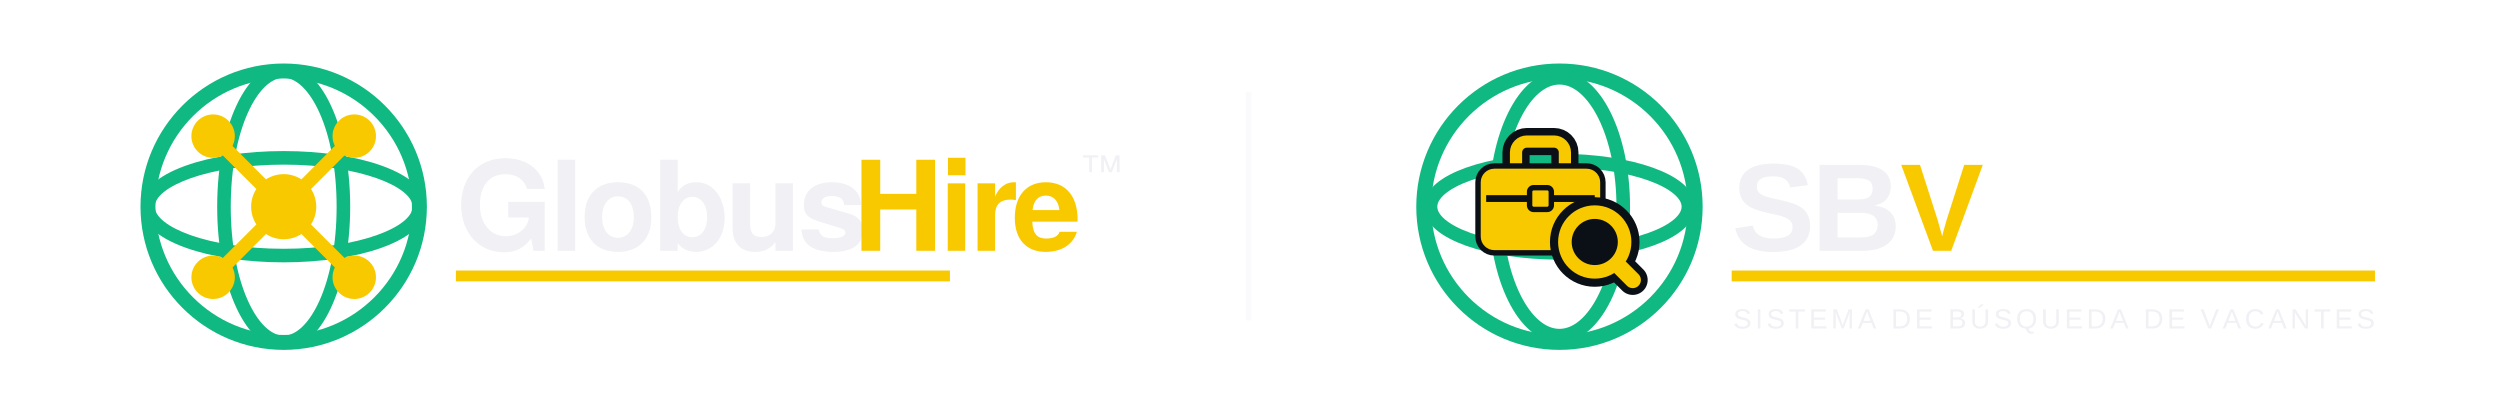
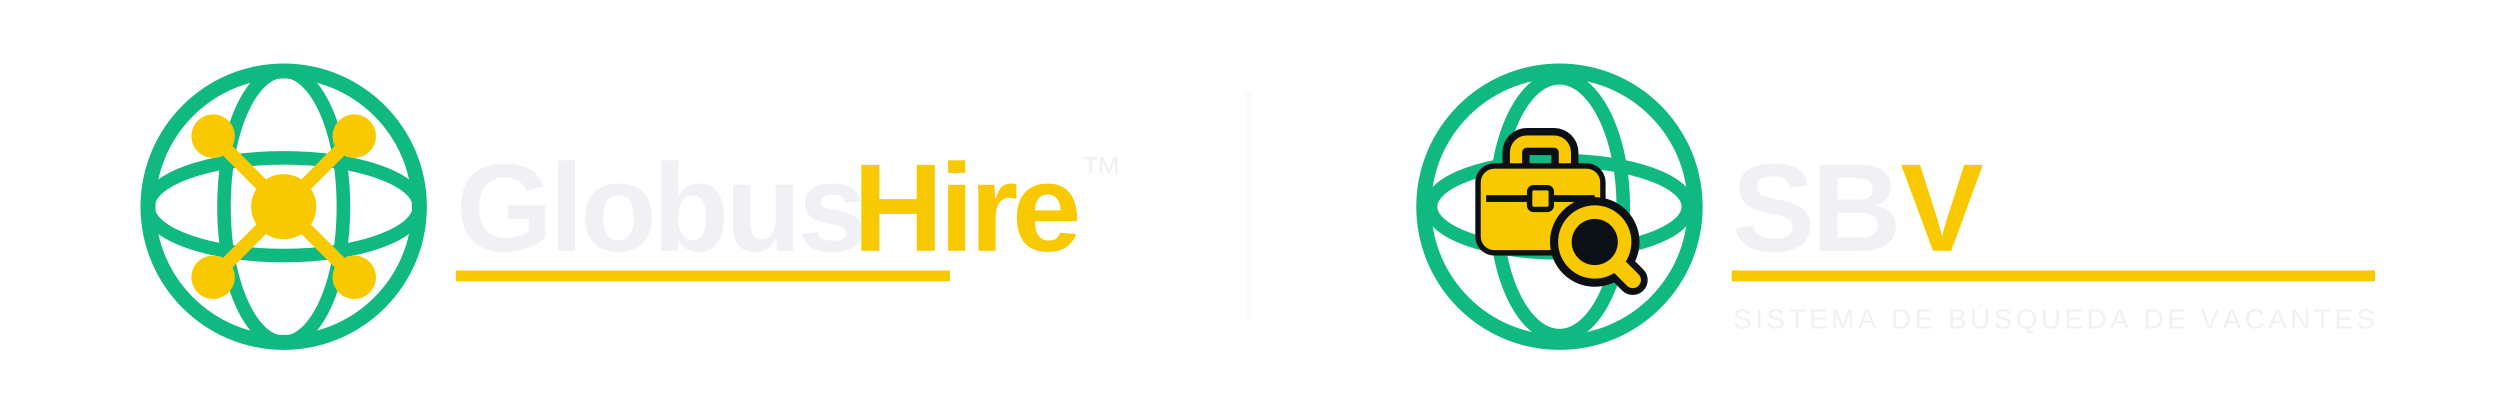
<svg xmlns="http://www.w3.org/2000/svg" viewBox="0 0 921.01 152.29" role="img" aria-label="GlobusHire y SBV">
  <svg x="0" y="0" width="451.01" height="152.29" viewBox="0 0 451.01 152.29">
    <defs>
      <style>
      .cls-1, .cls-2 {
        isolation: isolate;
      }

      .cls-1, .cls-3 {
        fill: #10b981;
      }

      .cls-4 {
        font-family: HelveticaNeue, 'Helvetica Neue';
        font-size: 15.59px;
        letter-spacing: -.03em;
      }

      .cls-4, .cls-5 {
        fill: #f0f0f5;
      }

      .cls-2, .cls-5 {
        font-family: HelveticaNeue-Bold, 'Helvetica Neue';
        font-size: 46px;
        font-weight: 700;
      }

      .cls-2, .cls-6 {
        fill: #f9c900;
      }

      .cls-7 {
        letter-spacing: -.05em;
      }

      .cls-8, .cls-5 {
        letter-spacing: -.03em;
      }
    </style>
    </defs>
    <g>
      <g>
        <path class="cls-3" d="M104.51,128.9c-29.09,0-52.75-23.66-52.75-52.75s23.66-52.75,52.75-52.75,52.75,23.66,52.75,52.75-23.66,52.75-52.75,52.75ZM104.51,28.9c-26.05,0-47.25,21.2-47.25,47.25s21.2,47.25,47.25,47.25,47.25-21.2,47.25-47.25-21.2-47.25-47.25-47.25Z" />
        <path class="cls-1" d="M104.51,96.65c-13.64,0-26.49-1.92-36.2-5.42-10.51-3.78-16.3-9.14-16.3-15.08s5.79-11.3,16.3-15.08c9.71-3.5,22.57-5.42,36.2-5.42s26.49,1.92,36.2,5.42c10.51,3.78,16.3,9.14,16.3,15.08s-5.79,11.3-16.3,15.08c-9.71,3.5-22.57,5.42-36.2,5.42ZM104.51,60.65c-27.99,0-47.5,8.17-47.5,15.5s19.51,15.5,47.5,15.5,47.5-8.17,47.5-15.5-19.51-15.5-47.5-15.5Z" />
        <path class="cls-1" d="M104.51,128.65c-13.74,0-24.5-23.06-24.5-52.5s10.76-52.5,24.5-52.5,24.5,23.06,24.5,52.5-10.76,52.5-24.5,52.5ZM104.51,28.65c-9.42,0-19.5,19.09-19.5,47.5s10.08,47.5,19.5,47.5,19.5-19.09,19.5-47.5-10.08-47.5-19.5-47.5Z" />
        <path class="cls-6" d="M104.51,78.65c-.64,0-1.28-.24-1.77-.73l-26-26c-.98-.98-.98-2.56,0-3.54.98-.98,2.56-.98,3.54,0l26,26c.98.98.98,2.56,0,3.54-.49.49-1.13.73-1.77.73Z" />
        <path class="cls-6" d="M104.51,78.65c-.64,0-1.28-.24-1.77-.73-.98-.98-.98-2.56,0-3.54l26-26c.98-.98,2.56-.98,3.54,0,.98.98.98,2.56,0,3.54l-26,26c-.49.49-1.13.73-1.77.73Z" />
        <path class="cls-6" d="M78.51,104.65c-.64,0-1.28-.24-1.77-.73-.98-.98-.98-2.56,0-3.54l26-26c.98-.98,2.56-.98,3.54,0,.98.98.98,2.56,0,3.54l-26,26c-.49.49-1.13.73-1.77.73Z" />
        <path class="cls-6" d="M130.51,104.65c-.64,0-1.28-.24-1.77-.73l-26-26c-.98-.98-.98-2.56,0-3.54.98-.98,2.56-.98,3.54,0l26,26c.98.98.98,2.56,0,3.54-.49.49-1.13.73-1.77.73Z" />
        <circle class="cls-6" cx="104.51" cy="76.15" r="12" />
        <circle class="cls-6" cx="78.51" cy="50.15" r="8" />
        <circle class="cls-6" cx="130.51" cy="50.15" r="8" />
        <circle class="cls-6" cx="78.51" cy="102.15" r="8" />
        <circle class="cls-6" cx="130.51" cy="102.15" r="8" />
      </g>
      <g>
-         <text class="cls-5" transform="translate(167.96 92.39)">
-           <tspan x="0" y="0">Globus</tspan>
-         </text>
-         <text class="cls-2" transform="translate(314.24 92.39)">
-           <tspan class="cls-8" x="0" y="0">Hi</tspan>
-           <tspan class="cls-7" x="43.01" y="0">r</tspan>
-           <tspan class="cls-8" x="58.6" y="0">e</tspan>
-         </text>
        <rect class="cls-6" x="167.96" y="99.66" width="182" height="4" />
      </g>
    </g>
-     <text class="cls-4" transform="translate(397.91 68.6)">
-       <tspan x="0" y="0">™</tspan>
-     </text>
+     <path d="M186.064 87.651Q188.647 87.651 191.072 86.898Q193.498 86.146 194.823 84.978V80.598H187.097V75.702H200.888V87.336Q198.372 89.919 194.34 91.379Q190.309 92.839 185.884 92.839Q178.157 92.839 174.002 88.56Q169.847 84.282 169.847 76.42Q169.847 68.604 174.024 64.437Q178.202 60.271 186.041 60.271Q197.182 60.271 200.214 68.514L194.105 70.356Q193.116 67.953 191.005 66.717Q188.894 65.482 186.041 65.482Q181.369 65.482 178.943 68.312Q176.518 71.142 176.518 76.42Q176.518 81.788 179.022 84.72Q181.526 87.651 186.064 87.651Z M205.572 92.39V59.058H211.884V92.39Z M240.062 80.216Q240.062 86.123 236.783 89.481Q233.504 92.839 227.709 92.839Q222.026 92.839 218.792 89.47Q215.557 86.101 215.557 80.216Q215.557 74.354 218.792 70.996Q222.026 67.638 227.844 67.638Q233.796 67.638 236.929 70.884Q240.062 74.129 240.062 80.216ZM233.459 80.216Q233.459 75.881 232.044 73.927Q230.629 71.973 227.933 71.973Q222.183 71.973 222.183 80.216Q222.183 84.282 223.587 86.404Q224.991 88.527 227.641 88.527Q233.459 88.527 233.459 80.216Z M266.691 80.149Q266.691 86.168 264.277 89.504Q261.862 92.839 257.37 92.839Q254.787 92.839 252.9 91.716Q251.013 90.593 250.003 88.482H249.958Q249.958 89.268 249.857 90.638Q249.756 92.008 249.643 92.39H243.511Q243.691 90.301 243.691 86.842V59.058H250.003V68.357L249.913 72.31H250.003Q252.136 67.638 257.774 67.638Q262.087 67.638 264.389 70.906Q266.691 74.174 266.691 80.149ZM260.11 80.149Q260.11 76.016 258.897 74.017Q257.684 72.018 255.146 72.018Q252.586 72.018 251.249 74.163Q249.913 76.308 249.913 80.351Q249.913 84.214 251.227 86.37Q252.541 88.527 255.101 88.527Q260.11 88.527 260.11 80.149Z M276.362 68.087V81.721Q276.362 88.122 280.674 88.122Q282.965 88.122 284.369 86.157Q285.773 84.192 285.773 81.115V68.087H292.085V86.954Q292.085 90.054 292.264 92.39H286.245Q285.975 89.156 285.975 87.561H285.863Q284.605 90.324 282.662 91.581Q280.719 92.839 278.046 92.839Q274.183 92.839 272.117 90.47Q270.05 88.1 270.05 83.518V68.087Z M317.613 85.292Q317.613 88.819 314.727 90.829Q311.84 92.839 306.742 92.839Q301.733 92.839 299.071 91.256Q296.41 89.672 295.534 86.326L301.081 85.494Q301.553 87.224 302.71 87.943Q303.867 88.661 306.742 88.661Q309.392 88.661 310.605 87.988Q311.818 87.314 311.818 85.876Q311.818 84.708 310.841 84.023Q309.864 83.338 307.528 82.867Q302.182 81.811 300.318 80.901Q298.454 79.992 297.477 78.543Q296.499 77.094 296.499 74.983Q296.499 71.501 299.184 69.558Q301.868 67.616 306.787 67.616Q311.122 67.616 313.761 69.3Q316.4 70.985 317.051 74.174L311.458 74.758Q311.189 73.276 310.133 72.546Q309.078 71.816 306.787 71.816Q304.54 71.816 303.417 72.389Q302.294 72.961 302.294 74.309Q302.294 75.365 303.159 75.982Q304.024 76.6 306.068 77.004Q308.92 77.588 311.133 78.206Q313.345 78.824 314.682 79.677Q316.018 80.531 316.815 81.867Q317.613 83.203 317.613 85.292Z" fill="#f0f0f5" />
+     <path d="M337.734 92.39V78.824H323.943V92.39H317.317V60.743H323.943V73.343H337.734V60.743H344.36V92.39Z M349.292 63.707V59.058H355.603V63.707ZM349.292 92.39V68.087H355.603V92.39Z M360.462 92.39V73.792Q360.462 71.793 360.406 70.457Q360.35 69.12 360.282 68.087H366.302Q366.369 68.492 366.481 70.547Q366.594 72.602 366.594 73.276H366.684Q367.604 70.715 368.323 69.671Q369.042 68.626 370.03 68.121Q371.019 67.616 372.501 67.616Q373.714 67.616 374.455 67.953V73.231Q372.928 72.894 371.76 72.894Q369.401 72.894 368.087 74.803Q366.773 76.712 366.773 80.463V92.39Z M386.002 92.839Q380.522 92.839 377.579 89.594Q374.637 86.348 374.637 80.126Q374.637 74.107 377.624 70.872Q380.611 67.638 386.092 67.638Q391.325 67.638 394.088 71.108Q396.851 74.578 396.851 81.272V81.452H381.263Q381.263 85 382.577 86.808Q383.891 88.617 386.317 88.617Q389.663 88.617 390.539 85.719L396.491 86.236Q393.908 92.839 386.002 92.839ZM386.002 71.614Q383.778 71.614 382.577 73.163Q381.375 74.713 381.308 77.498H390.741Q390.562 74.556 389.326 73.085Q388.091 71.614 386.002 71.614Z" fill="#f9c900" />
+     <path d="M410.782 63.774V59.062L410.714 59.229L410.63 59.473L408.879 63.774H408.057L406.816 60.63L406.23 59.062L406.223 59.214L406.215 59.343V63.774H405.241V57.874H406.687L408.385 62.16L408.499 62.48L409.062 61.018L410.341 57.874H411.742V63.774ZM402.302 58.719V63.774H401.282V58.719H399.341V57.874H404.289V58.719Z" fill="#f0f0f5" />
  </svg>
  <rect x="459" y="34" width="2" height="84" fill="#f0f0f5" opacity=".35" />
  <svg x="470" y="0" width="451.01" height="152.29" viewBox="0 0 451.01 152.29">
    <g>
      <ellipse cx="104.51" cy="76.15" rx="47.5" ry="17.00" fill="none" stroke="#10b981" stroke-width="5" />
      <ellipse cx="104.51" cy="76.15" rx="23.50" ry="47.5" fill="none" stroke="#10b981" stroke-width="5" />
      <circle cx="104.51" cy="76.15" r="50" fill="none" stroke="#10b981" stroke-width="5.5" />
      <path d="M88.51,62.15 v-6 a4,4 0 0 1 4,-4 h10 a4,4 0 0 1 4,4 v6" fill="none" stroke="#0b1016" stroke-width="10" stroke-linejoin="round" />
      <path d="M88.51,62.15 v-6 a4,4 0 0 1 4,-4 h10 a4,4 0 0 1 4,4 v6" fill="none" stroke="#f9c900" stroke-width="4.5" stroke-linejoin="round" />
      <rect x="75.51" y="62.15" width="44" height="30" rx="5" fill="#f9c900" stroke="#0b1016" stroke-width="4" paint-order="stroke" />
      <line x1="77.51" y1="73.15" x2="117.51" y2="73.15" stroke="#0b1016" stroke-width="2.5" />
      <rect x="93.51" y="69.15" width="8" height="8" rx="1.5" fill="#f9c900" stroke="#0b1016" stroke-width="2" />
      <line x1="127.06" y1="98.70" x2="131.51" y2="103.15" stroke="#0b1016" stroke-width="11" stroke-linecap="round" />
      <circle cx="117.51" cy="89.15" r="11" fill="#0b1016" stroke="#0b1016" stroke-width="11" />
      <line x1="127.06" y1="98.70" x2="131.51" y2="103.15" stroke="#f9c900" stroke-width="6" stroke-linecap="round" />
      <circle cx="117.51" cy="89.15" r="11" fill="#0b1016" stroke="#f9c900" stroke-width="5" />
    </g>
    <path d="M196.845 83.271Q196.845 87.92 193.397 90.38Q189.949 92.839 183.278 92.839Q177.191 92.839 173.732 90.683Q170.273 88.527 169.285 84.147L175.687 83.091Q176.338 85.607 178.225 86.741Q180.111 87.875 183.458 87.875Q190.398 87.875 190.398 83.653Q190.398 82.305 189.601 81.429Q188.804 80.553 187.355 79.969Q185.906 79.385 181.796 78.554Q178.247 77.723 176.855 77.218Q175.462 76.712 174.339 76.027Q173.216 75.342 172.43 74.376Q171.644 73.411 171.206 72.108Q170.768 70.805 170.768 69.12Q170.768 64.83 173.991 62.551Q177.214 60.271 183.368 60.271Q189.253 60.271 192.207 62.113Q195.16 63.954 196.014 68.2L189.59 69.076Q189.096 67.032 187.58 65.998Q186.064 64.965 183.233 64.965Q177.214 64.965 177.214 68.739Q177.214 69.974 177.854 70.76Q178.494 71.546 179.752 72.097Q181.01 72.647 184.851 73.478Q189.41 74.444 191.376 75.264Q193.341 76.083 194.486 77.173Q195.632 78.262 196.238 79.778Q196.845 81.294 196.845 83.271Z M228.393 83.361Q228.393 87.673 225.158 90.032Q221.924 92.39 216.174 92.39H200.339V60.743H214.826Q220.621 60.743 223.597 62.753Q226.573 64.763 226.573 68.694Q226.573 71.389 225.08 73.242Q223.586 75.095 220.531 75.746Q224.372 76.196 226.382 78.161Q228.393 80.126 228.393 83.361ZM219.902 69.592Q219.902 67.458 218.543 66.56Q217.184 65.661 214.512 65.661H206.965V73.5H214.557Q217.364 73.5 218.633 72.523Q219.902 71.546 219.902 69.592ZM221.744 82.844Q221.744 78.397 215.365 78.397H206.965V87.471H215.612Q218.802 87.471 220.273 86.314Q221.744 85.158 221.744 82.844Z" fill="#f0f0f5" />
    <path d="M248.834 92.39H242.118L230.416 60.743H237.334L243.847 81.07Q244.454 83.046 245.51 87.044L245.981 85.113L247.127 81.07L253.618 60.743H260.469Z" fill="#f9c900" />
    <rect x="167.96" y="99.66" width="236.99" height="4" fill="#f9c900" />
    <path d="M174.835 119.063Q174.835 120.034 174.076 120.567Q173.316 121.1 171.937 121.1Q169.372 121.1 168.963 119.317L169.885 119.132Q170.044 119.765 170.562 120.061Q171.08 120.358 171.971 120.358Q172.893 120.358 173.393 120.041Q173.894 119.725 173.894 119.112Q173.894 118.769 173.737 118.555Q173.58 118.34 173.296 118.201Q173.012 118.062 172.619 117.967Q172.225 117.872 171.747 117.763Q170.916 117.578 170.485 117.394Q170.054 117.21 169.805 116.983Q169.556 116.757 169.424 116.453Q169.292 116.149 169.292 115.756Q169.292 114.854 169.982 114.366Q170.671 113.878 171.956 113.878Q173.152 113.878 173.784 114.244Q174.417 114.61 174.671 115.492L173.734 115.656Q173.58 115.098 173.147 114.847Q172.713 114.595 171.946 114.595Q171.105 114.595 170.662 114.874Q170.218 115.153 170.218 115.706Q170.218 116.029 170.39 116.241Q170.562 116.453 170.886 116.6Q171.209 116.747 172.176 116.961Q172.499 117.036 172.821 117.113Q173.142 117.19 173.436 117.297Q173.729 117.404 173.986 117.549Q174.242 117.693 174.432 117.902Q174.621 118.111 174.728 118.395Q174.835 118.679 174.835 119.063Z M177.571 121.0V113.983H178.522V121.0Z M187.124 119.063Q187.124 120.034 186.365 120.567Q185.605 121.1 184.226 121.1Q181.661 121.1 181.252 119.317L182.174 119.132Q182.333 119.765 182.851 120.061Q183.369 120.358 184.261 120.358Q185.182 120.358 185.683 120.041Q186.183 119.725 186.183 119.112Q186.183 118.769 186.026 118.555Q185.869 118.34 185.585 118.201Q185.302 118.062 184.908 117.967Q184.515 117.872 184.036 117.763Q183.205 117.578 182.774 117.394Q182.343 117.21 182.094 116.983Q181.845 116.757 181.713 116.453Q181.581 116.149 181.581 115.756Q181.581 114.854 182.271 114.366Q182.961 113.878 184.246 113.878Q185.441 113.878 186.073 114.244Q186.706 114.61 186.96 115.492L186.024 115.656Q185.869 115.098 185.436 114.847Q185.003 114.595 184.236 114.595Q183.394 114.595 182.951 114.874Q182.507 115.153 182.507 115.706Q182.507 116.029 182.679 116.241Q182.851 116.453 183.175 116.6Q183.499 116.747 184.465 116.961Q184.789 117.036 185.11 117.113Q185.431 117.19 185.725 117.297Q186.019 117.404 186.275 117.549Q186.532 117.693 186.721 117.902Q186.91 118.111 187.017 118.395Q187.124 118.679 187.124 119.063Z M192.504 114.759V121.0H191.558V114.759H189.148V113.983H194.915V114.759Z M197.312 121.0V113.983H202.636V114.759H198.263V117.011H202.337V117.778H198.263V120.223H202.84V121.0Z M211.408 121.0V116.318Q211.408 115.541 211.453 114.824Q211.209 115.716 211.014 116.219L209.201 121.0H208.534L206.696 116.219L206.417 115.372L206.253 114.824L206.268 115.377L206.288 116.318V121.0H205.441V113.983H206.691L208.559 118.848Q208.659 119.142 208.751 119.478Q208.843 119.815 208.873 119.964Q208.913 119.765 209.04 119.359Q209.167 118.953 209.211 118.848L211.044 113.983H212.264V121.0Z M220.239 121.0 219.437 118.948H216.24L215.433 121.0H214.447L217.311 113.983H218.392L221.21 121.0ZM217.839 114.7 217.794 114.839Q217.669 115.253 217.425 115.9L216.529 118.206H219.154L218.252 115.89Q218.113 115.546 217.973 115.113Z  M233.594 117.419Q233.594 118.505 233.171 119.319Q232.748 120.133 231.971 120.567Q231.194 121.0 230.178 121.0H227.553V113.983H229.874Q231.657 113.983 232.626 114.877Q233.594 115.771 233.594 117.419ZM232.638 117.419Q232.638 116.114 231.923 115.429Q231.209 114.745 229.854 114.745H228.504V120.238H230.068Q230.84 120.238 231.425 119.899Q232.011 119.561 232.324 118.923Q232.638 118.286 232.638 117.419Z M236.245 121.0V113.983H241.569V114.759H237.196V117.011H241.27V117.778H237.196V120.223H241.773V121.0Z  M253.963 119.023Q253.963 119.959 253.281 120.48Q252.598 121.0 251.383 121.0H248.534V113.983H251.084Q253.555 113.983 253.555 115.686Q253.555 116.308 253.206 116.732Q252.857 117.155 252.22 117.3Q253.057 117.399 253.51 117.86Q253.963 118.321 253.963 119.023ZM252.598 115.8Q252.598 115.233 252.21 114.989Q251.821 114.745 251.084 114.745H249.486V116.966H251.084Q251.846 116.966 252.222 116.679Q252.598 116.393 252.598 115.8ZM253.002 118.948Q253.002 117.708 251.259 117.708H249.486V120.238H251.333Q252.205 120.238 252.603 119.914Q253.002 119.591 253.002 118.948Z M259.468 121.1Q258.606 121.1 257.964 120.786Q257.321 120.472 256.967 119.874Q256.614 119.277 256.614 118.45V113.983H257.565V118.37Q257.565 119.332 258.053 119.83Q258.541 120.328 259.463 120.328Q260.409 120.328 260.934 119.812Q261.46 119.297 261.46 118.306V113.983H262.406V118.36Q262.406 119.212 262.045 119.83Q261.684 120.447 261.024 120.773Q260.364 121.1 259.468 121.1ZM258.641 113.38V113.28L259.722 112.155H260.753V112.299L259.209 113.38Z M270.854 119.063Q270.854 120.034 270.095 120.567Q269.335 121.1 267.956 121.1Q265.391 121.1 264.982 119.317L265.904 119.132Q266.063 119.765 266.581 120.061Q267.099 120.358 267.99 120.358Q268.912 120.358 269.412 120.041Q269.913 119.725 269.913 119.112Q269.913 118.769 269.756 118.555Q269.599 118.34 269.315 118.201Q269.031 118.062 268.638 117.967Q268.244 117.872 267.766 117.763Q266.935 117.578 266.504 117.394Q266.073 117.21 265.824 116.983Q265.575 116.757 265.443 116.453Q265.311 116.149 265.311 115.756Q265.311 114.854 266.001 114.366Q266.691 113.878 267.975 113.878Q269.171 113.878 269.803 114.244Q270.436 114.61 270.69 115.492L269.754 115.656Q269.599 115.098 269.166 114.847Q268.733 114.595 267.966 114.595Q267.124 114.595 266.681 114.874Q266.237 115.153 266.237 115.706Q266.237 116.029 266.409 116.241Q266.581 116.453 266.905 116.6Q267.228 116.747 268.195 116.961Q268.518 117.036 268.84 117.113Q269.161 117.19 269.455 117.297Q269.749 117.404 270.005 117.549Q270.262 117.693 270.451 117.902Q270.64 118.111 270.747 118.395Q270.854 118.679 270.854 119.063Z M280.094 117.459Q280.094 118.943 279.347 119.899Q278.6 120.856 277.27 121.03Q277.474 121.657 277.806 121.936Q278.137 122.215 278.645 122.215Q278.919 122.215 279.218 122.15V122.818Q278.754 122.927 278.331 122.927Q277.579 122.927 277.093 122.502Q276.608 122.076 276.299 121.08Q275.313 121.03 274.598 120.579Q273.884 120.128 273.508 119.324Q273.131 118.52 273.131 117.459Q273.131 115.775 274.053 114.827Q274.974 113.878 276.618 113.878Q277.689 113.878 278.476 114.304Q279.262 114.73 279.678 115.541Q280.094 116.353 280.094 117.459ZM279.123 117.459Q279.123 116.149 278.468 115.402Q277.813 114.655 276.618 114.655Q275.413 114.655 274.755 115.392Q274.098 116.129 274.098 117.459Q274.098 118.779 274.763 119.553Q275.427 120.328 276.608 120.328Q277.823 120.328 278.473 119.578Q279.123 118.829 279.123 117.459Z M285.549 121.1Q284.687 121.1 284.045 120.786Q283.402 120.472 283.049 119.874Q282.695 119.277 282.695 118.45V113.983H283.646V118.37Q283.646 119.332 284.135 119.83Q284.623 120.328 285.544 120.328Q286.49 120.328 287.016 119.812Q287.541 119.297 287.541 118.306V113.983H288.487V118.36Q288.487 119.212 288.126 119.83Q287.765 120.447 287.105 120.773Q286.445 121.1 285.549 121.1Z M291.437 121.0V113.983H296.761V114.759H292.388V117.011H296.462V117.778H292.388V120.223H296.965V121.0Z M305.608 117.419Q305.608 118.505 305.184 119.319Q304.761 120.133 303.984 120.567Q303.207 121.0 302.191 121.0H299.566V113.983H301.887Q303.67 113.983 304.639 114.877Q305.608 115.771 305.608 117.419ZM304.651 117.419Q304.651 116.114 303.937 115.429Q303.222 114.745 301.867 114.745H300.518V120.238H302.082Q302.854 120.238 303.439 119.899Q304.024 119.561 304.338 118.923Q304.651 118.286 304.651 117.419Z M313.234 121.0 312.432 118.948H309.235L308.428 121.0H307.442L310.305 113.983H311.386L314.205 121.0ZM310.833 114.7 310.789 114.839Q310.664 115.253 310.42 115.9L309.524 118.206H312.148L311.247 115.89Q311.107 115.546 310.968 115.113Z  M326.589 117.419Q326.589 118.505 326.166 119.319Q325.742 120.133 324.965 120.567Q324.188 121.0 323.172 121.0H320.548V113.983H322.869Q324.652 113.983 325.62 114.877Q326.589 115.771 326.589 117.419ZM325.633 117.419Q325.633 116.114 324.918 115.429Q324.203 114.745 322.849 114.745H321.499V120.238H323.063Q323.835 120.238 324.42 119.899Q325.005 119.561 325.319 118.923Q325.633 118.286 325.633 117.419Z M329.24 121.0V113.983H334.564V114.759H330.191V117.011H334.265V117.778H330.191V120.223H334.768V121.0Z  M344.587 121.0H343.601L340.737 113.983H341.738L343.681 118.923L344.099 120.163L344.517 118.923L346.45 113.983H347.451Z M354.634 121.0 353.832 118.948H350.635L349.828 121.0H348.842L351.705 113.983H352.786L355.605 121.0ZM352.233 114.7 352.188 114.839Q352.064 115.253 351.82 115.9L350.923 118.206H353.548L352.647 115.89Q352.507 115.546 352.368 115.113Z M360.896 114.655Q359.73 114.655 359.083 115.404Q358.435 116.154 358.435 117.459Q358.435 118.749 359.11 119.533Q359.785 120.318 360.935 120.318Q362.41 120.318 363.152 118.858L363.929 119.247Q363.495 120.153 362.711 120.626Q361.926 121.1 360.891 121.1Q359.83 121.1 359.055 120.659Q358.281 120.218 357.875 119.399Q357.469 118.579 357.469 117.459Q357.469 115.78 358.375 114.829Q359.282 113.878 360.886 113.878Q362.006 113.878 362.758 114.316Q363.51 114.754 363.864 115.616L362.962 115.915Q362.718 115.302 362.178 114.979Q361.638 114.655 360.896 114.655Z M371.455 121.0 370.653 118.948H367.456L366.649 121.0H365.663L368.527 113.983H369.608L372.426 121.0ZM369.055 114.7 369.01 114.839Q368.885 115.253 368.641 115.9L367.745 118.206H370.37L369.468 115.89Q369.329 115.546 369.189 115.113Z M379.161 121.0 375.406 115.023 375.431 115.507 375.456 116.338V121.0H374.609V113.983H375.715L379.51 119.999Q379.45 119.023 379.45 118.584V113.983H380.307V121.0Z M386.05 114.759V121.0H385.104V114.759H382.694V113.983H388.461V114.759Z M390.858 121.0V113.983H396.182V114.759H391.809V117.011H395.883V117.778H391.809V120.223H396.386V121.0Z M404.486 119.063Q404.486 120.034 403.726 120.567Q402.967 121.1 401.587 121.1Q399.022 121.1 398.614 119.317L399.535 119.132Q399.694 119.765 400.212 120.061Q400.73 120.358 401.622 120.358Q402.543 120.358 403.044 120.041Q403.544 119.725 403.544 119.112Q403.544 118.769 403.387 118.555Q403.23 118.34 402.947 118.201Q402.663 118.062 402.269 117.967Q401.876 117.872 401.398 117.763Q400.566 117.578 400.135 117.394Q399.704 117.21 399.455 116.983Q399.206 116.757 399.074 116.453Q398.942 116.149 398.942 115.756Q398.942 114.854 399.632 114.366Q400.322 113.878 401.607 113.878Q402.802 113.878 403.435 114.244Q404.067 114.61 404.321 115.492L403.385 115.656Q403.23 115.098 402.797 114.847Q402.364 114.595 401.597 114.595Q400.755 114.595 400.312 114.874Q399.869 115.153 399.869 115.706Q399.869 116.029 400.04 116.241Q400.212 116.453 400.536 116.6Q400.86 116.747 401.826 116.961Q402.15 117.036 402.471 117.113Q402.792 117.19 403.086 117.297Q403.38 117.404 403.636 117.549Q403.893 117.693 404.082 117.902Q404.271 118.111 404.378 118.395Q404.486 118.679 404.486 119.063Z" fill="#f0f0f5" />
  </svg>
</svg>
